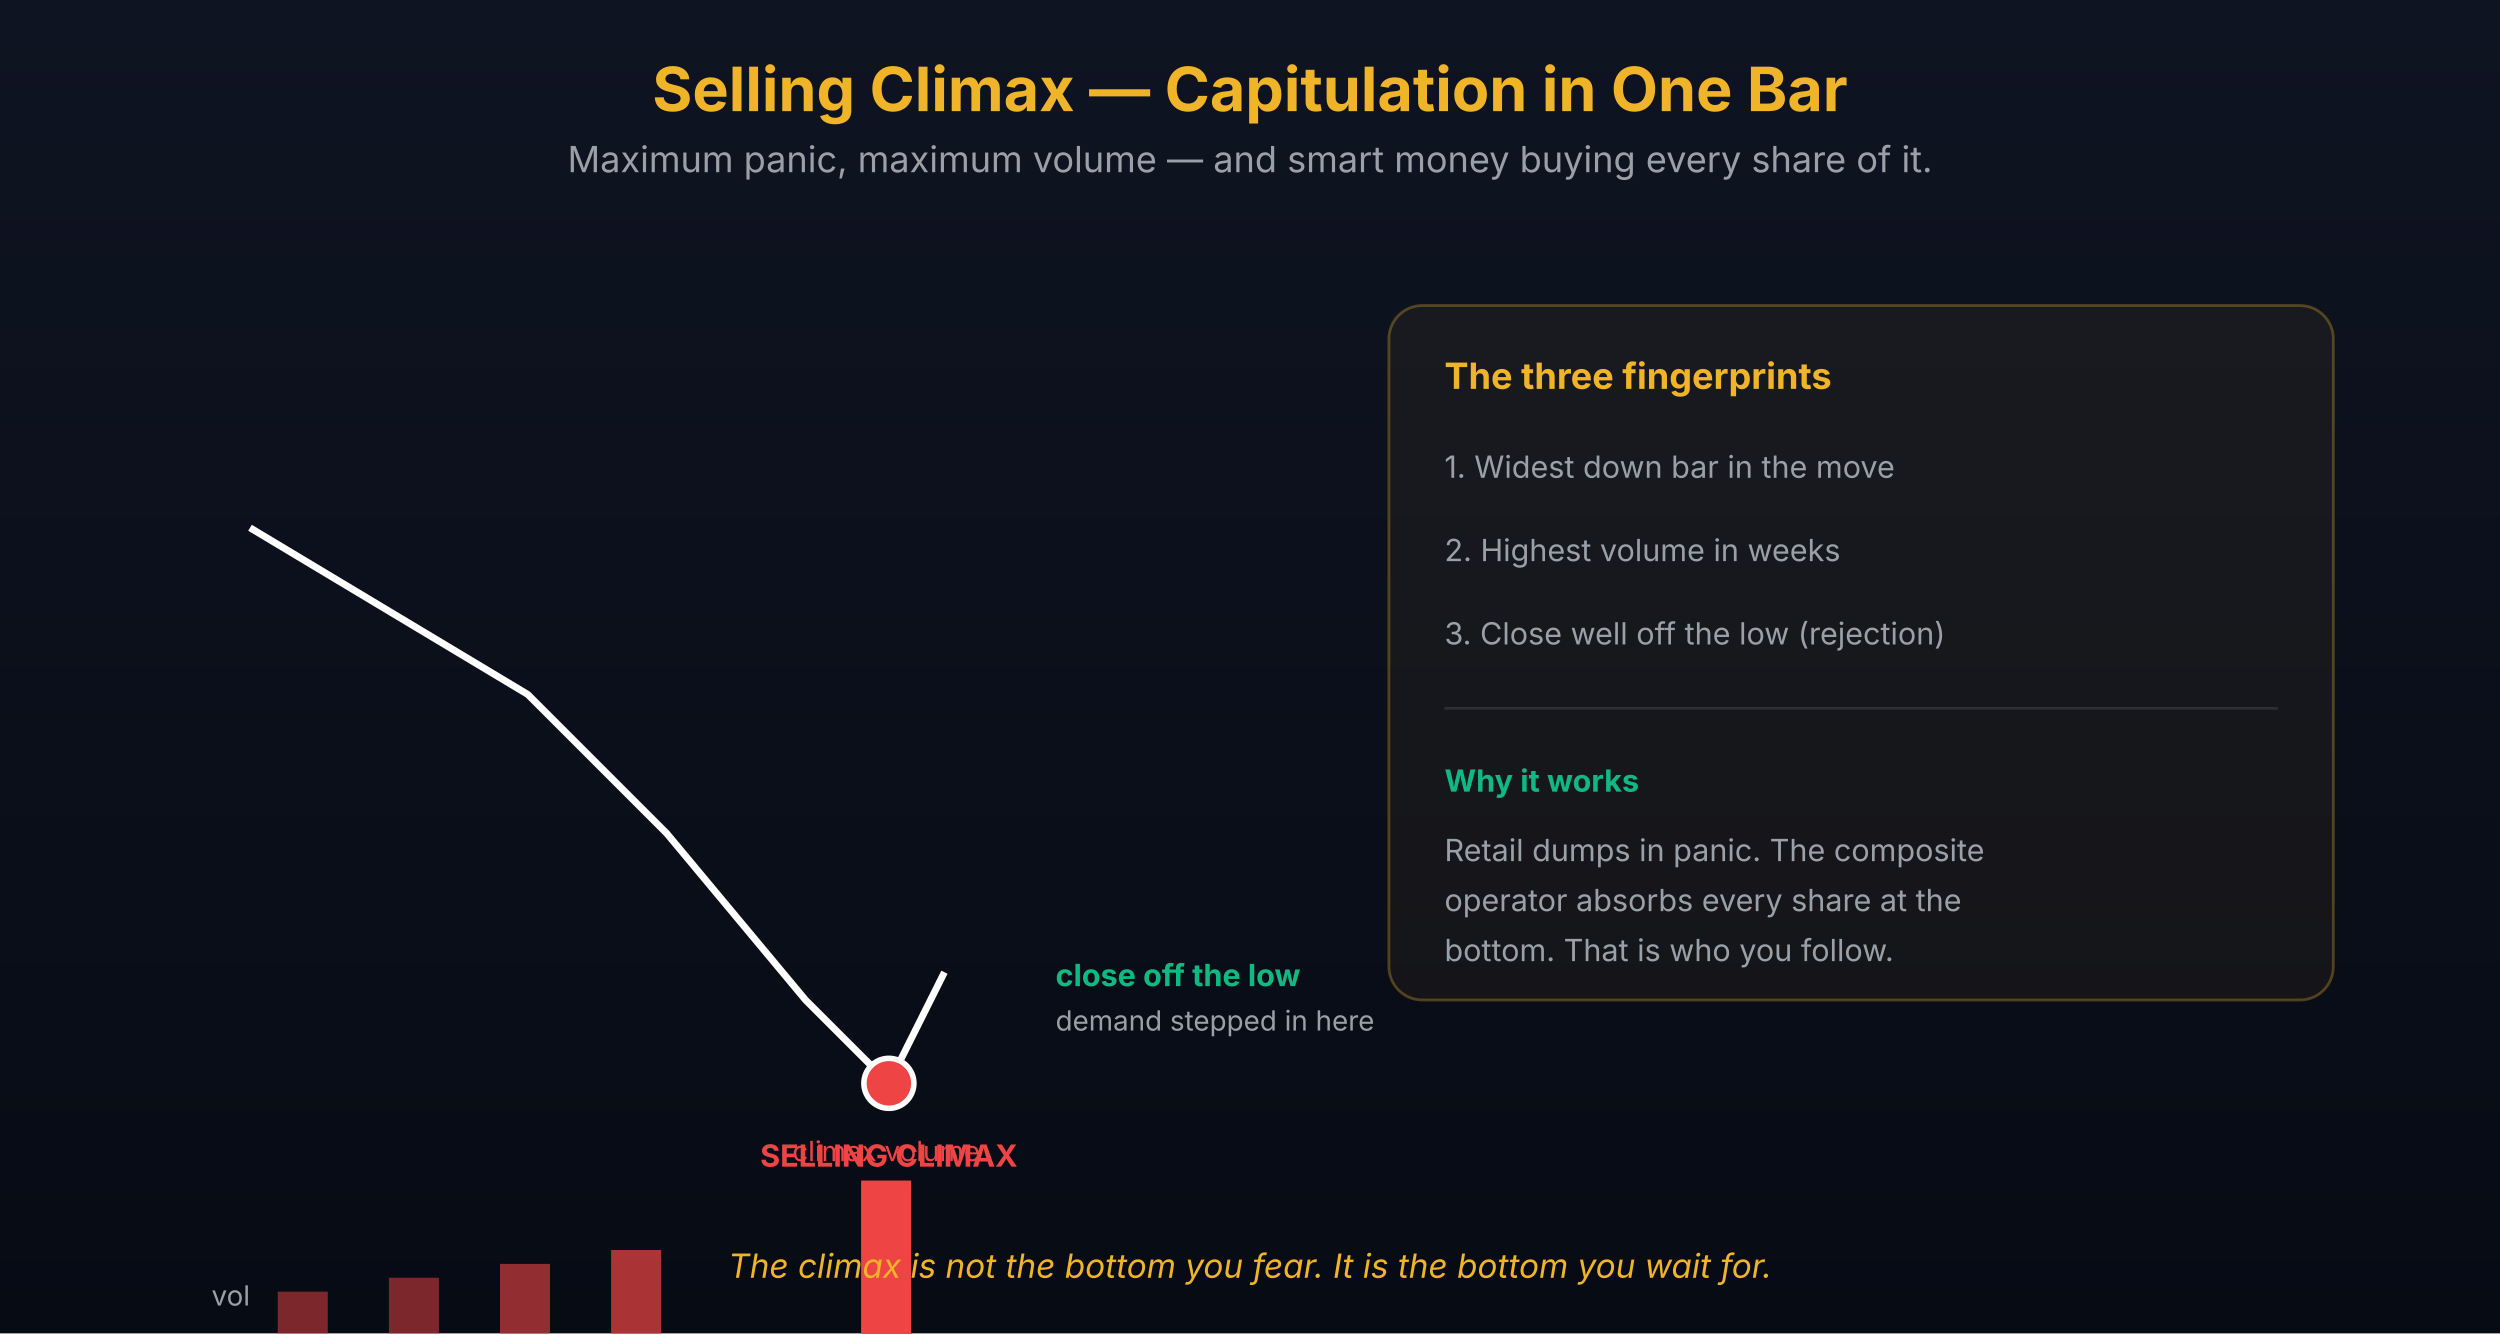
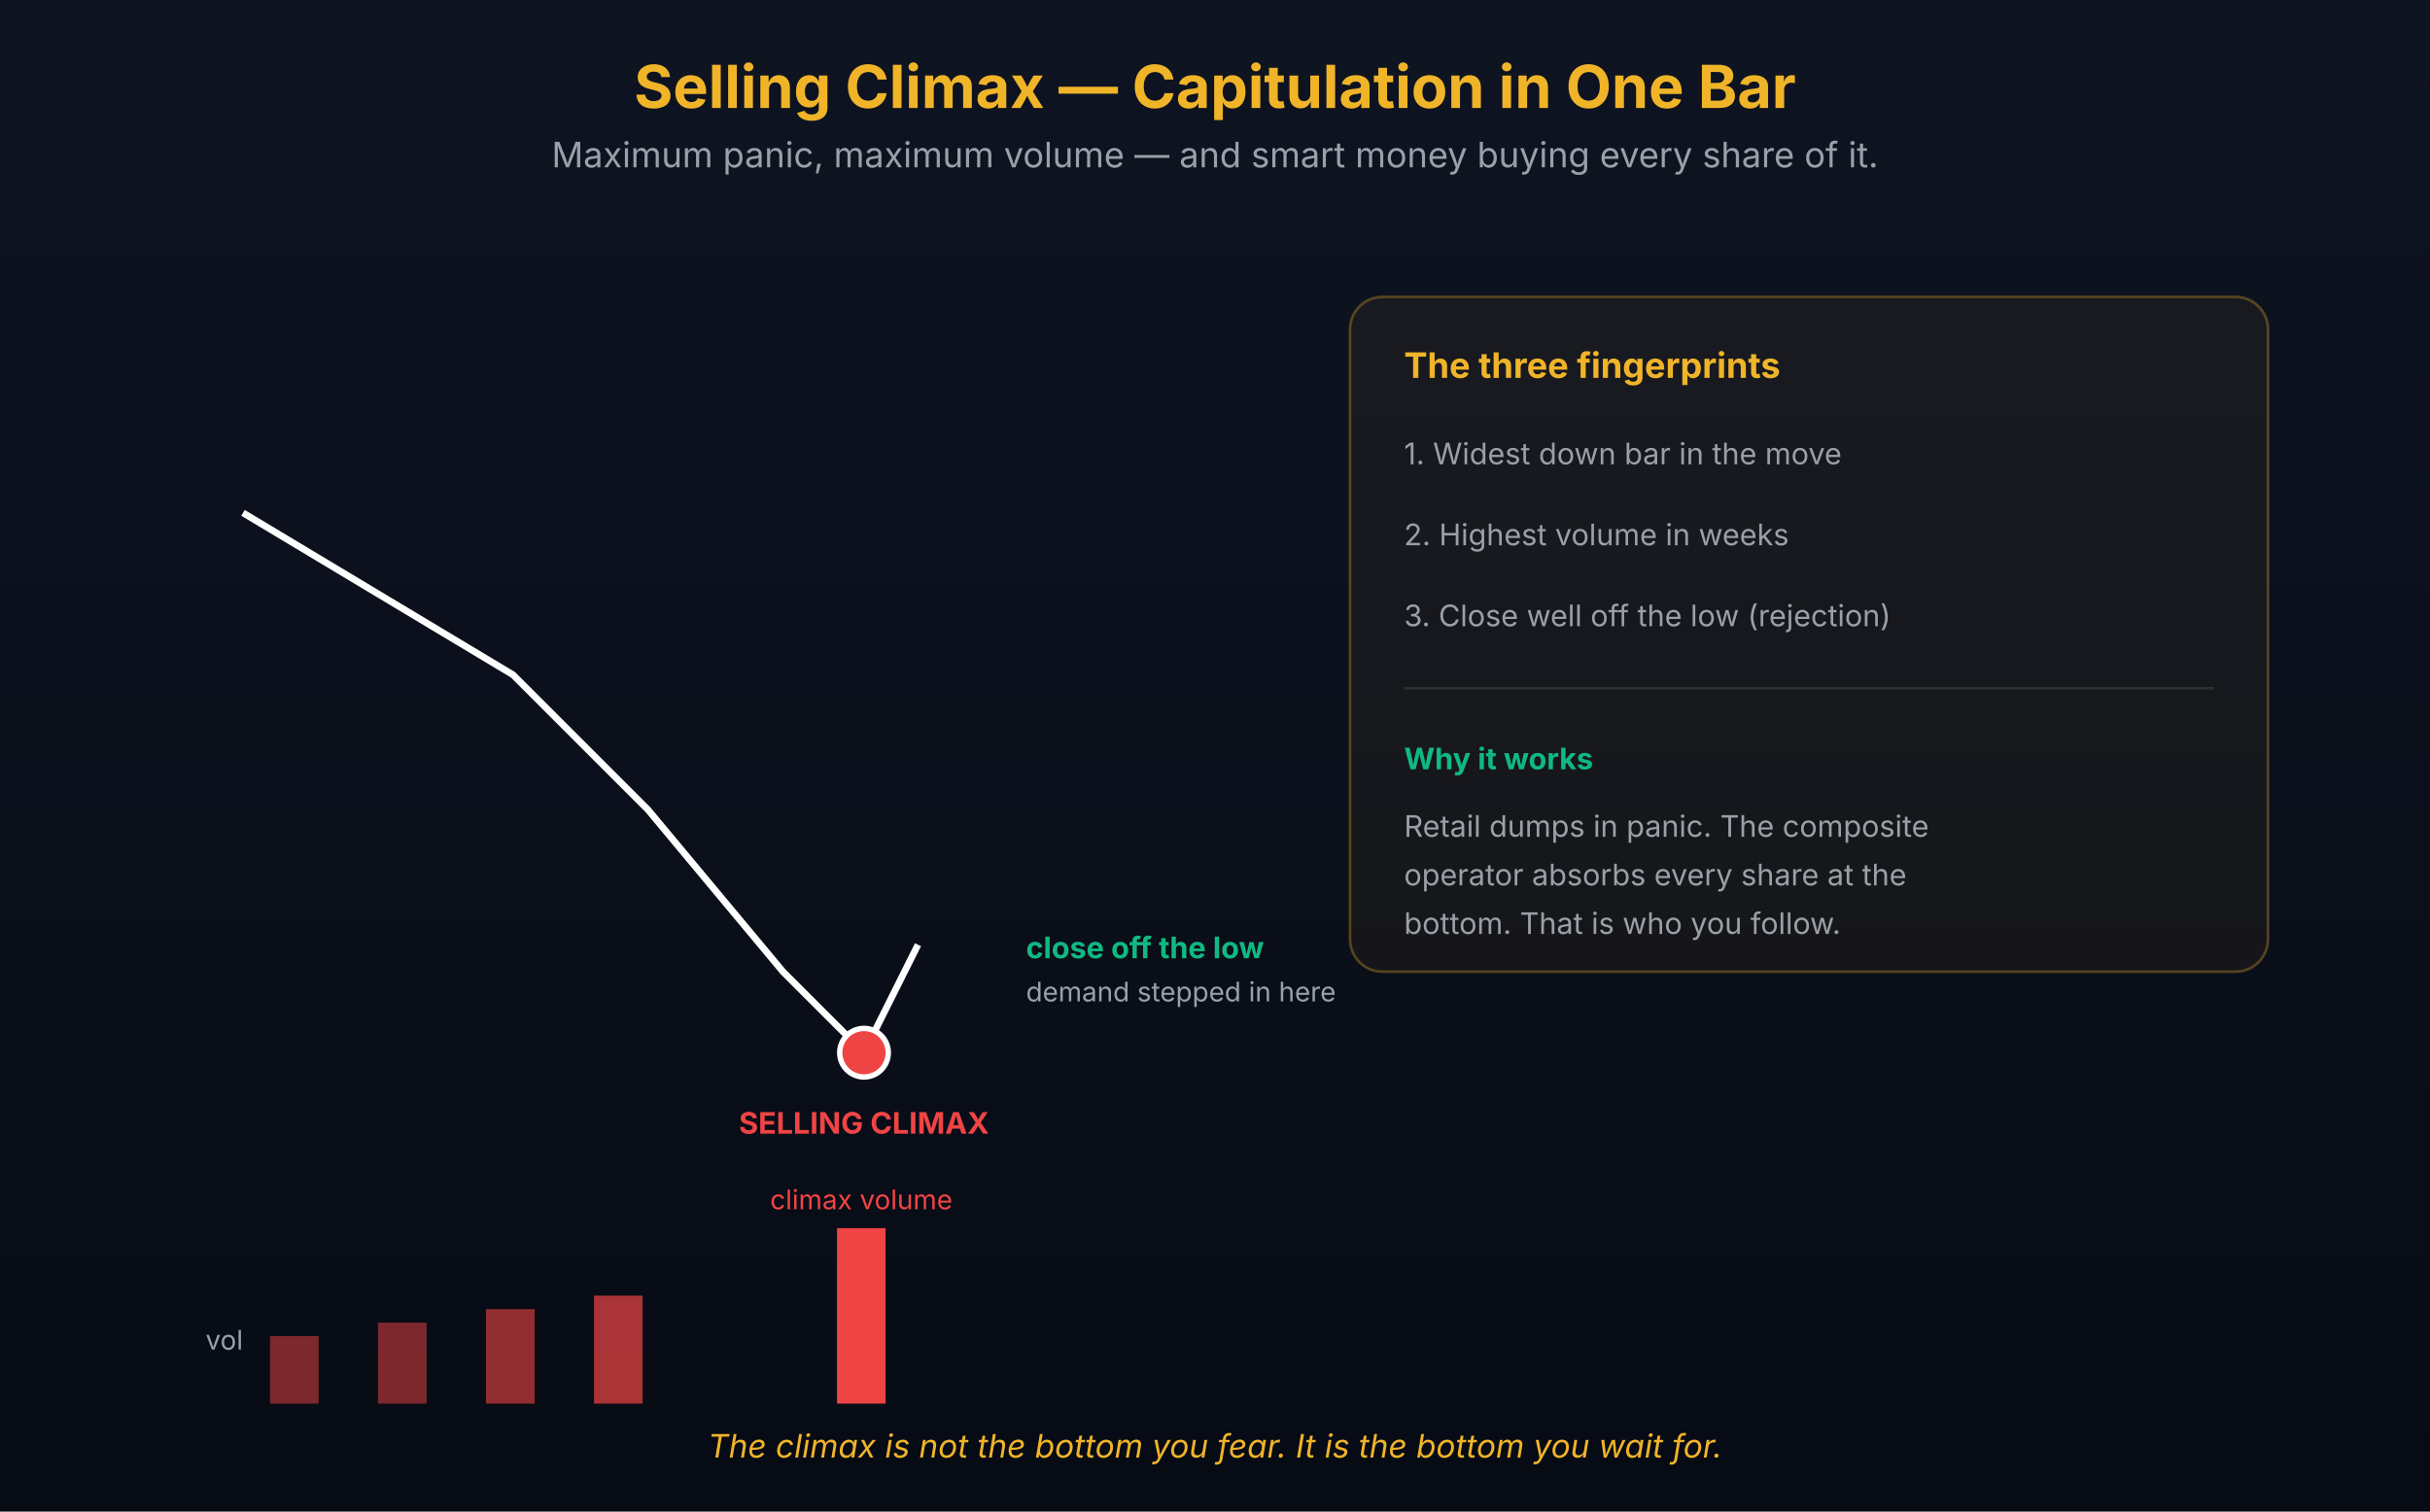
- <svg xmlns="http://www.w3.org/2000/svg" viewBox="0 0 900 480" font-family="Inter, system-ui, sans-serif">
+ <svg xmlns="http://www.w3.org/2000/svg" viewBox="0 0 900 560" font-family="Inter, system-ui, sans-serif">
  <defs>
    <linearGradient id="bg11v" x1="0" x2="0" y1="0" y2="1">
      <stop offset="0%" stop-color="#0F1422" />
      <stop offset="100%" stop-color="#070B14" />
    </linearGradient>
  </defs>
-   <rect width="900" height="480" fill="url(#bg11v)" />
+   <rect width="900" height="560" fill="url(#bg11v)" />
  <text x="450" y="40" fill="#F0B429" font-size="22" font-weight="700" text-anchor="middle">Selling Climax — Capitulation in One Bar</text>
  <text x="450" y="62" fill="#9AA0A8" font-size="13" text-anchor="middle">Maximum panic, maximum volume — and smart money buying every share of it.</text>
  <g transform="translate(60, 100)">
    <path d="M 30 90 L 80 120 L 130 150 L 180 200 L 230 260 L 260 290 L 280 250" fill="none" stroke="#fff" stroke-width="2.5" />
    <circle cx="260" cy="290" r="9" fill="#EF4444" stroke="#fff" stroke-width="2" />
    <text x="260" y="320" fill="#EF4444" font-size="11" font-weight="700" text-anchor="middle">SELLING CLIMAX</text>
    <text x="320" y="255" fill="#10B981" font-size="11" font-weight="700">close off the low</text>
    <text x="320" y="271" fill="#9AA0A8" font-size="10">demand stepped in here</text>
-     <g transform="translate(40, 330)">
+     <g transform="translate(40, 360)">
      <rect x="0" y="35" width="18" height="25" fill="#EF4444" opacity=".5" />
      <rect x="40" y="30" width="18" height="30" fill="#EF4444" opacity=".5" />
      <rect x="80" y="25" width="18" height="35" fill="#EF4444" opacity=".6" />
      <rect x="120" y="20" width="18" height="40" fill="#EF4444" opacity=".7" />
      <rect x="210" y="-5" width="18" height="65" fill="#EF4444" />
      <text x="219" y="-12" fill="#EF4444" font-size="10" text-anchor="middle">climax volume</text>
      <text x="-10" y="40" fill="#9AA0A8" font-size="10" text-anchor="end">vol</text>
    </g>
  </g>
  <g transform="translate(500, 110)">
    <rect width="340" height="250" rx="12" fill="rgba(240,180,41,.05)" stroke="rgba(240,180,41,.3)" />
    <text x="20" y="30" fill="#F0B429" font-size="13" font-weight="700">The three fingerprints</text>
    <text x="20" y="62" fill="#9AA0A8" font-size="11">1. Widest down bar in the move</text>
    <text x="20" y="92" fill="#9AA0A8" font-size="11">2. Highest volume in weeks</text>
    <text x="20" y="122" fill="#9AA0A8" font-size="11">3. Close well off the low (rejection)</text>
    <line x1="20" y1="145" x2="320" y2="145" stroke="rgba(255,255,255,.1)" />
    <text x="20" y="175" fill="#10B981" font-size="11" font-weight="700">Why it works</text>
    <text x="20" y="200" fill="#9AA0A8" font-size="11">Retail dumps in panic. The composite</text>
    <text x="20" y="218" fill="#9AA0A8" font-size="11">operator absorbs every share at the</text>
    <text x="20" y="236" fill="#9AA0A8" font-size="11">bottom. That is who you follow.</text>
  </g>
-   <text x="450" y="460" fill="#F0B429" font-size="12" font-style="italic" text-anchor="middle">The climax is not the bottom you fear. It is the bottom you wait for.</text>
+   <text x="450" y="540" fill="#F0B429" font-size="12" font-style="italic" text-anchor="middle">The climax is not the bottom you fear. It is the bottom you wait for.</text>
</svg>
